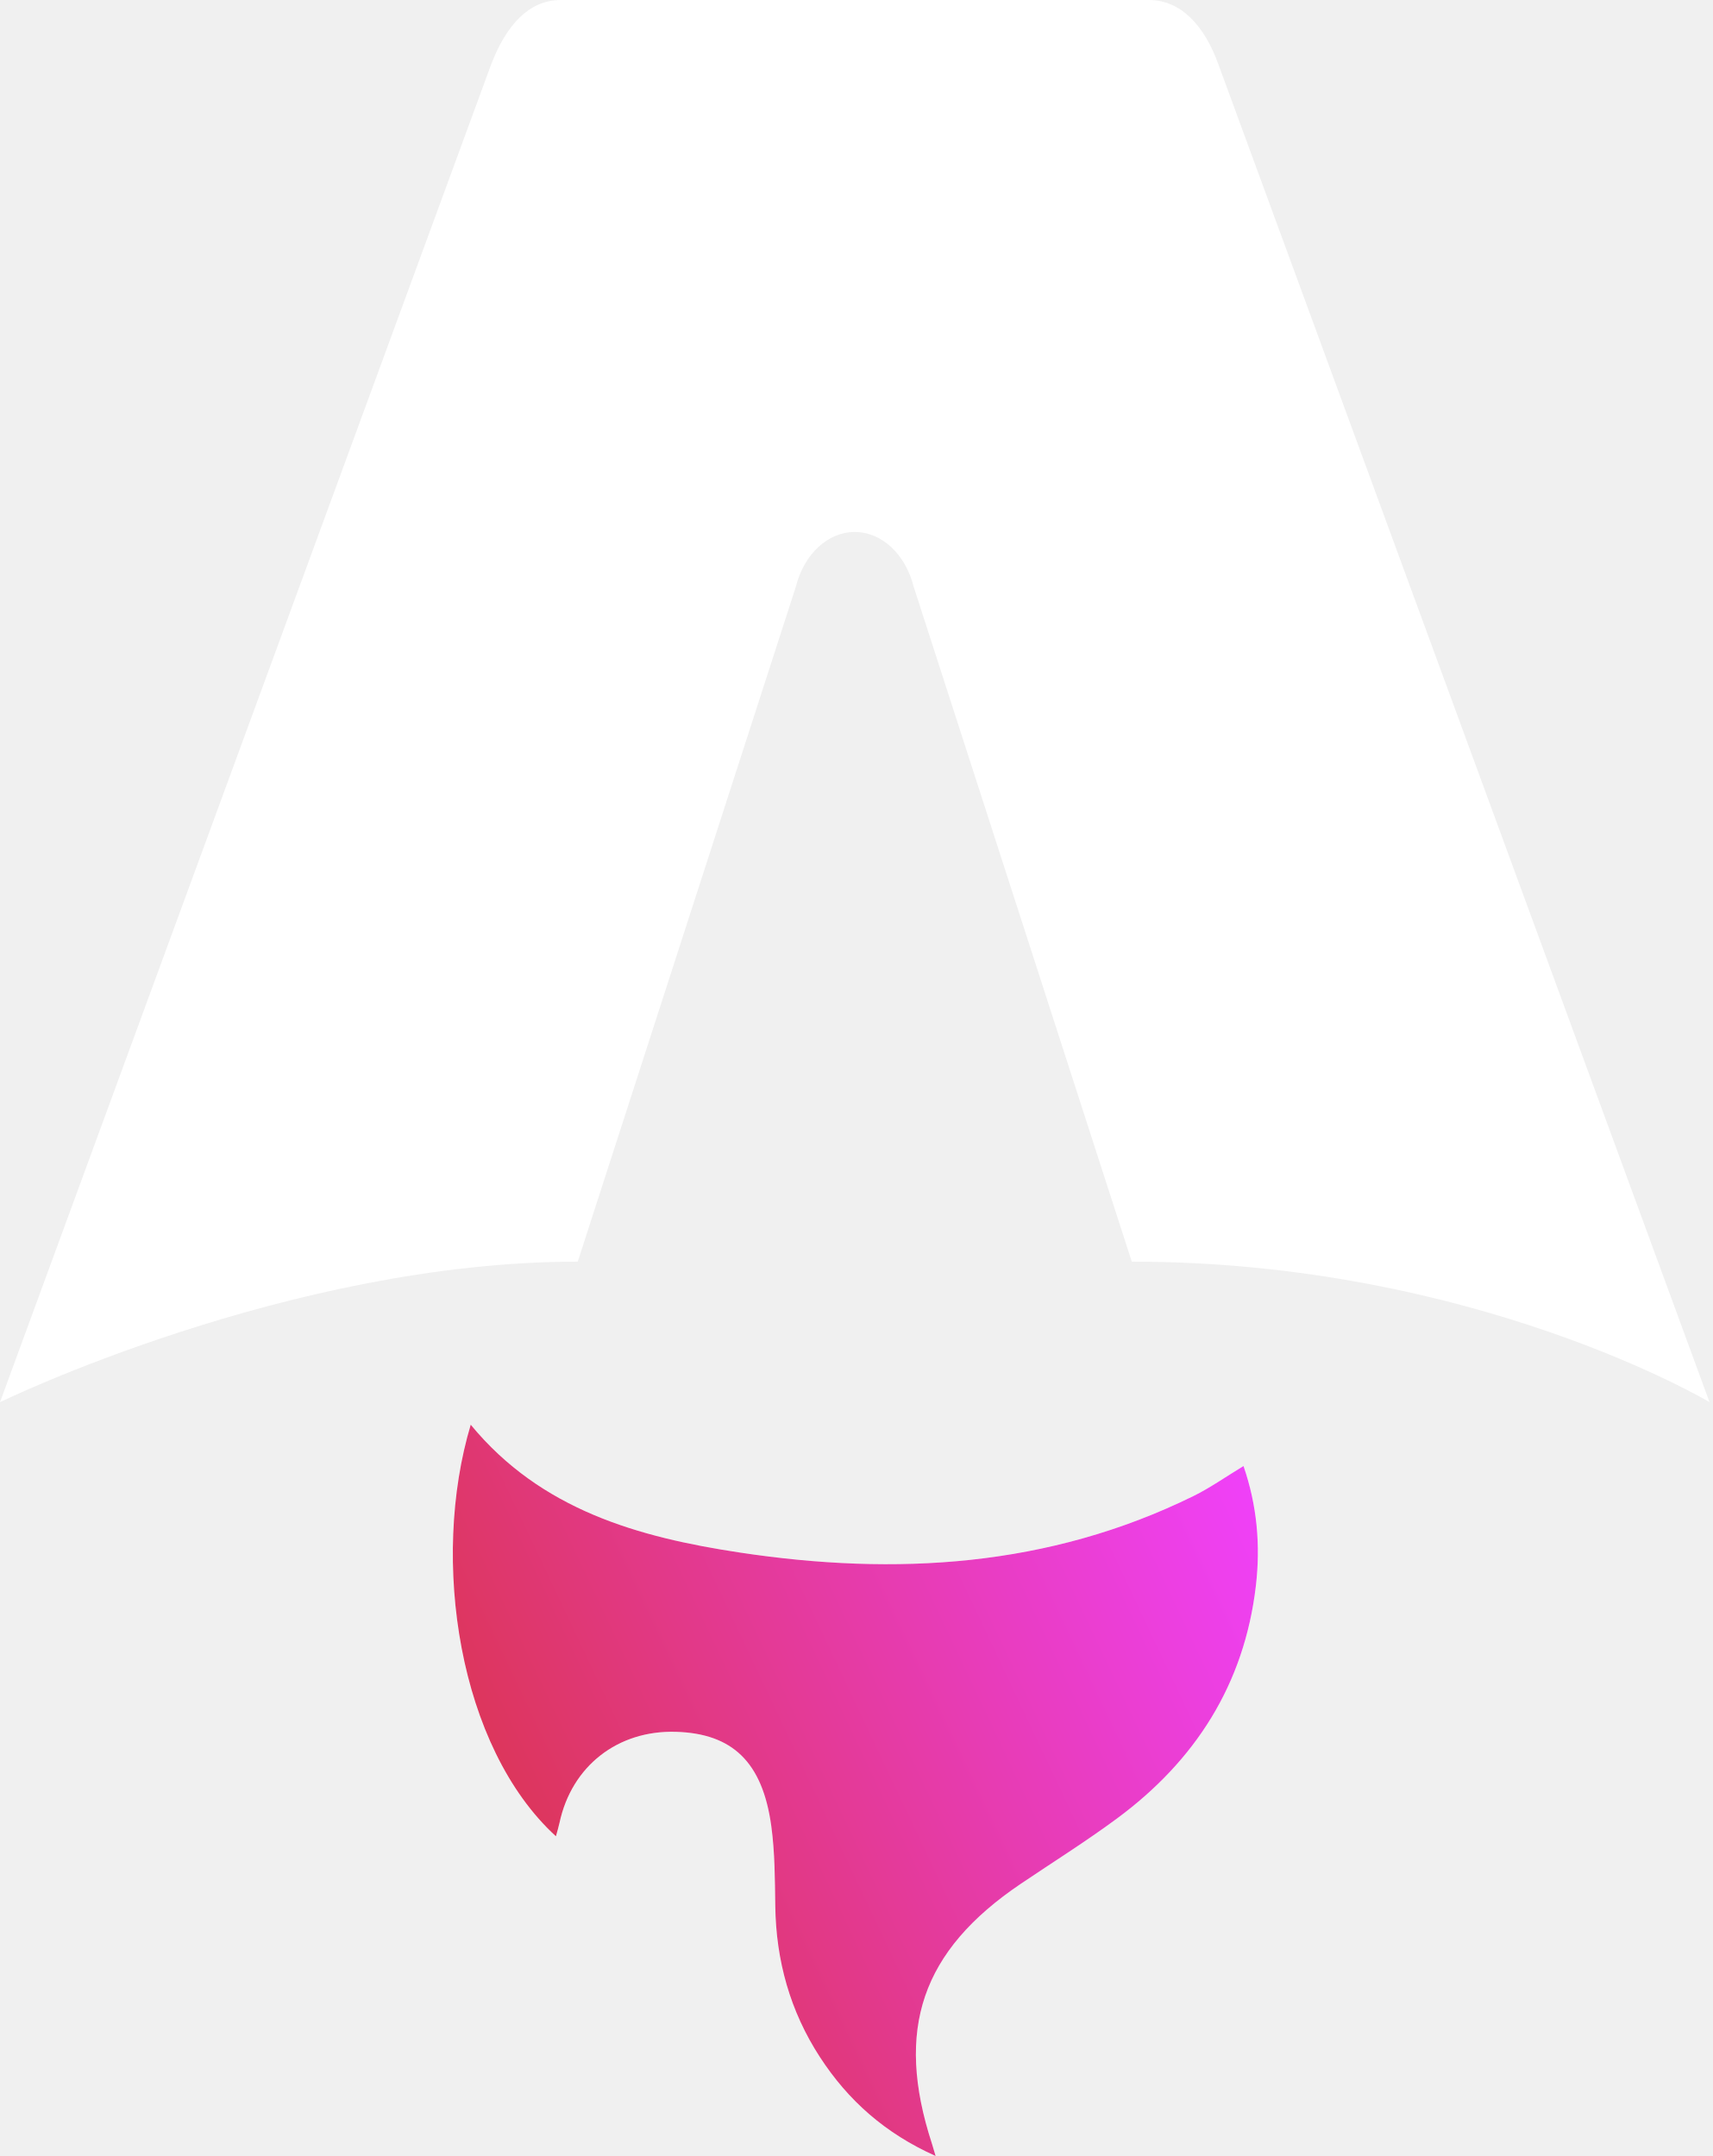
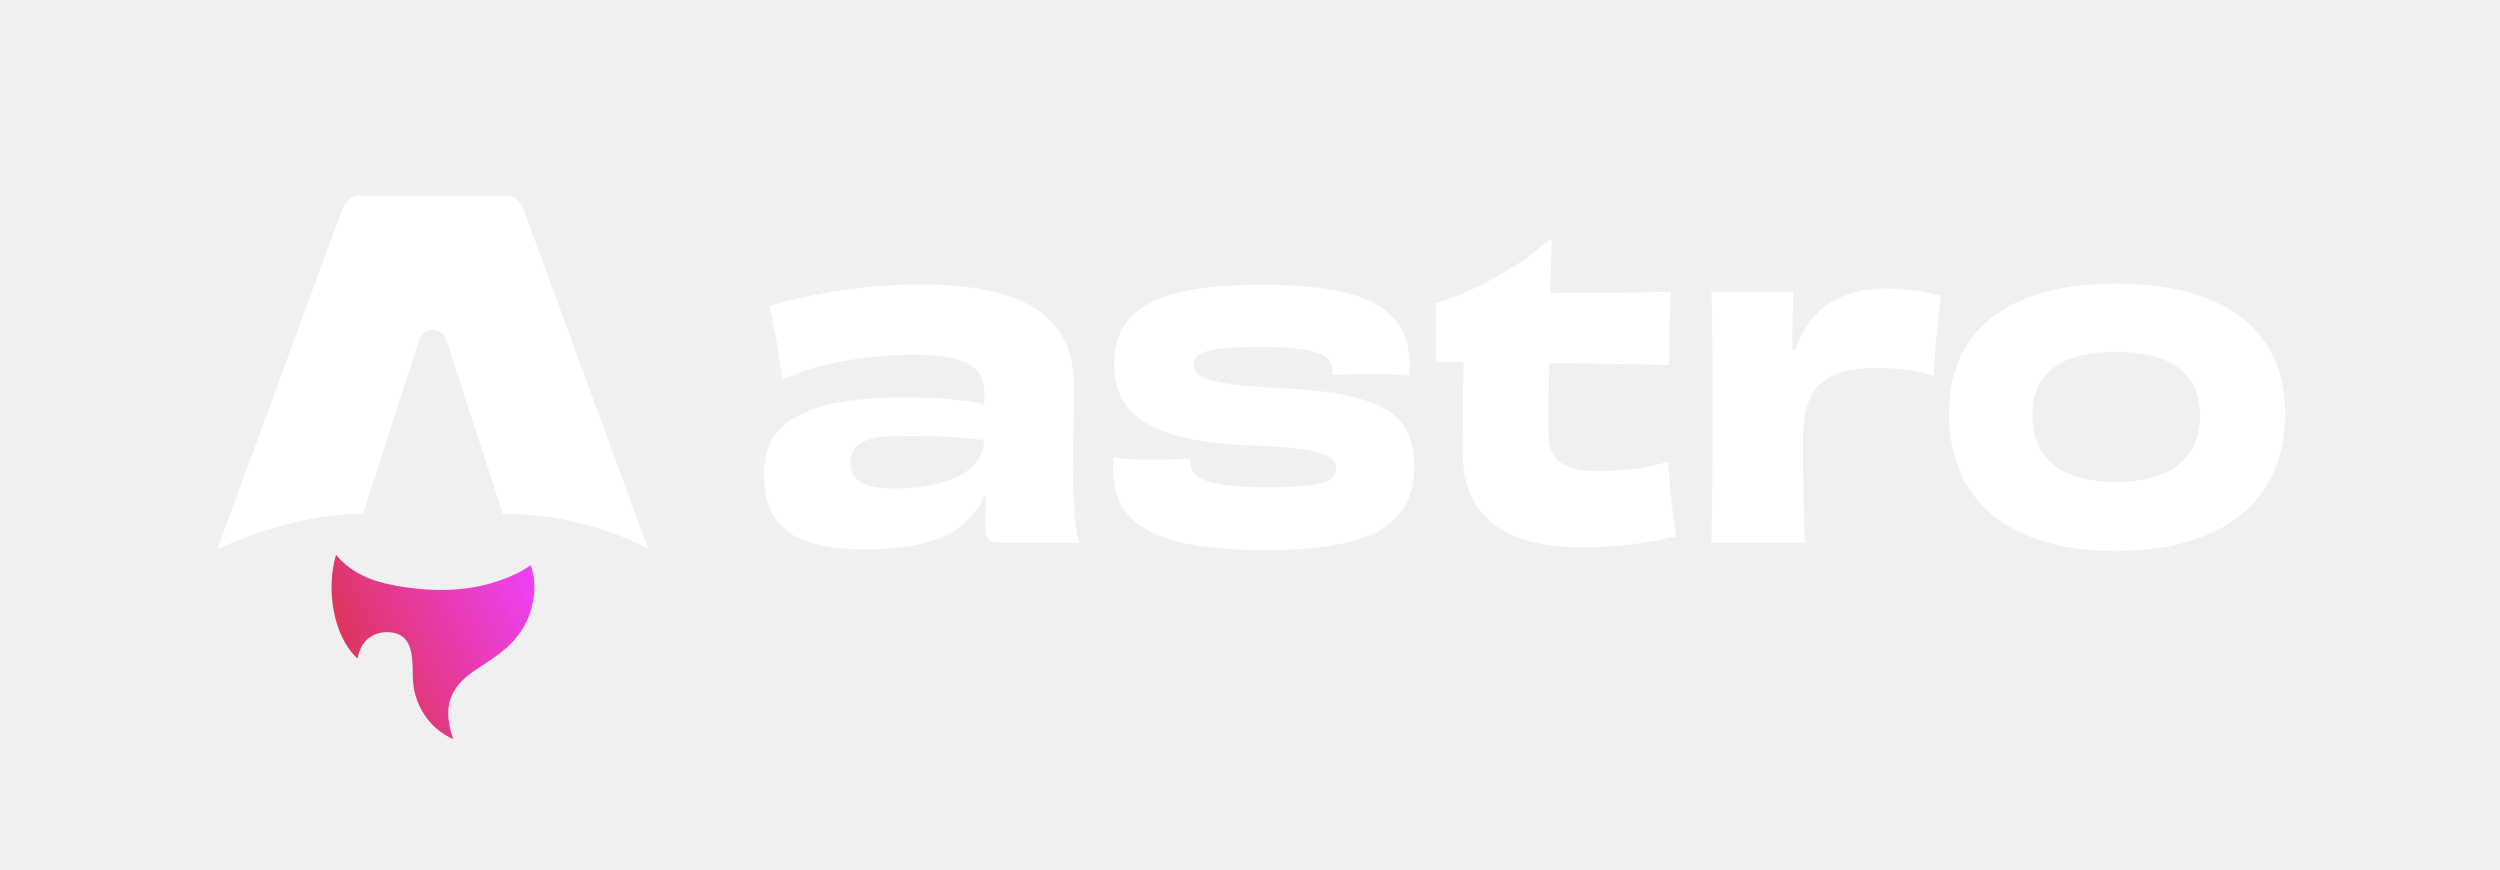
- <svg xmlns="http://www.w3.org/2000/svg" width="85" height="107" viewBox="0 0 85 107" fill="none">
-   <path d="M27.589 91.136C22.756 86.718 21.344 77.433 23.358 70.707C26.85 74.948 31.689 76.291 36.7 77.05C44.438 78.22 52.036 77.782 59.223 74.246C60.045 73.841 60.805 73.303 61.704 72.757C62.378 74.714 62.553 76.689 62.318 78.7C61.745 83.596 59.309 87.378 55.433 90.245C53.883 91.392 52.244 92.417 50.643 93.498C45.726 96.821 44.396 100.718 46.243 106.386C46.287 106.525 46.327 106.663 46.426 107C43.916 105.876 42.082 104.24 40.684 102.089C39.209 99.819 38.507 97.308 38.47 94.591C38.451 93.269 38.451 91.934 38.273 90.631C37.839 87.453 36.347 86.03 33.536 85.948C30.652 85.864 28.37 87.647 27.765 90.455C27.719 90.671 27.652 90.884 27.585 91.134L27.589 91.136Z" fill="white" />
-   <path d="M27.589 91.136C22.756 86.718 21.344 77.433 23.358 70.707C26.85 74.948 31.689 76.291 36.7 77.05C44.438 78.22 52.036 77.782 59.223 74.246C60.045 73.841 60.805 73.303 61.704 72.757C62.378 74.714 62.553 76.689 62.318 78.7C61.745 83.596 59.309 87.378 55.433 90.245C53.883 91.392 52.244 92.417 50.643 93.498C45.726 96.821 44.396 100.718 46.243 106.386C46.287 106.525 46.327 106.663 46.426 107C43.916 105.876 42.082 104.24 40.684 102.089C39.209 99.819 38.507 97.308 38.47 94.591C38.451 93.269 38.451 91.934 38.273 90.631C37.839 87.453 36.347 86.03 33.536 85.948C30.652 85.864 28.37 87.647 27.765 90.455C27.719 90.671 27.652 90.884 27.585 91.134L27.589 91.136Z" fill="url(#paint0_linear_1_59)" />
-   <path d="M0 69.587C0 69.587 14.314 62.614 28.668 62.614L39.49 29.12C39.895 27.501 41.078 26.4 42.414 26.4C43.749 26.4 44.932 27.501 45.338 29.12L56.16 62.614C73.16 62.614 84.828 69.587 84.828 69.587C84.828 69.587 60.514 3.352 60.467 3.219C59.769 1.261 58.591 0 57.003 0H27.827C26.239 0 25.109 1.261 24.363 3.219C24.311 3.35 0 69.587 0 69.587Z" fill="white" />
+ <svg xmlns="http://www.w3.org/2000/svg" width="460" height="160" viewBox="0 0 460 160" fill="none">
+   <path d="M65.785 121.175C61.267 117.045 59.948 108.368 61.83 102.082C65.094 106.045 69.616 107.301 74.3 108.009C81.531 109.103 88.632 108.694 95.349 105.389C96.117 105.011 96.828 104.507 97.667 103.998C98.297 105.826 98.462 107.672 98.241 109.551C97.706 114.127 95.429 117.662 91.807 120.341C90.359 121.413 88.826 122.371 87.33 123.382C82.735 126.487 81.492 130.129 83.218 135.427C83.259 135.556 83.296 135.685 83.389 136C81.043 134.95 79.329 133.421 78.023 131.411C76.644 129.289 75.988 126.942 75.953 124.403C75.936 123.167 75.936 121.92 75.77 120.702C75.364 117.732 73.969 116.402 71.343 116.325C68.647 116.247 66.514 117.913 65.949 120.538C65.905 120.739 65.843 120.938 65.78 121.172L65.785 121.175Z" fill="white" />
+   <path d="M65.785 121.175C61.267 117.045 59.948 108.368 61.83 102.082C65.094 106.045 69.616 107.301 74.3 108.009C81.531 109.103 88.632 108.694 95.349 105.389C96.117 105.011 96.828 104.507 97.667 103.998C98.297 105.826 98.462 107.672 98.241 109.551C97.706 114.127 95.429 117.662 91.807 120.341C90.359 121.413 88.826 122.371 87.33 123.382C82.735 126.487 81.492 130.129 83.218 135.427C83.259 135.556 83.296 135.685 83.389 136C81.043 134.95 79.329 133.421 78.023 131.411C76.644 129.289 75.988 126.942 75.953 124.403C75.936 123.167 75.936 121.92 75.77 120.702C75.364 117.732 73.969 116.402 71.343 116.325C68.647 116.247 66.514 117.913 65.949 120.538C65.905 120.739 65.843 120.938 65.78 121.172L65.785 121.175Z" fill="url(#paint0_linear_1_33)" />
+   <path d="M40 101.034C40 101.034 53.377 94.518 66.792 94.518L76.907 63.215C77.285 61.702 78.391 60.673 79.639 60.673C80.888 60.673 81.993 61.702 82.372 63.215L92.486 94.518C108.374 94.518 119.279 101.034 119.279 101.034C119.279 101.034 96.556 39.133 96.511 39.009C95.859 37.179 94.758 36 93.274 36H66.007C64.523 36 63.466 37.179 62.77 39.009C62.721 39.131 40 101.034 40 101.034Z" fill="white" />
+   <path d="M181.043 81.123C181.043 86.608 174.22 89.884 164.773 89.884C158.624 89.884 156.45 88.36 156.45 85.16C156.45 81.808 159.149 80.209 165.297 80.209C170.846 80.209 175.569 80.285 181.043 80.97V81.123ZM181.118 74.342C177.744 73.581 172.645 73.123 166.572 73.123C148.877 73.123 140.555 77.314 140.555 87.065C140.555 97.198 146.253 101.083 159.449 101.083C170.621 101.083 178.193 98.264 180.968 91.331H181.417C181.342 93.007 181.268 94.683 181.268 95.978C181.268 99.559 181.867 99.864 184.791 99.864H198.587C197.837 97.731 197.388 91.712 197.388 86.532C197.388 80.97 197.612 76.78 197.612 71.143C197.612 59.639 190.715 52.325 169.121 52.325C159.824 52.325 149.477 53.925 141.605 56.287C142.354 59.41 143.404 65.734 143.929 69.847C150.752 66.648 160.424 65.276 167.922 65.276C178.268 65.276 181.118 67.638 181.118 72.438V74.342Z" fill="white" />
+   <path d="M218.971 84.322C217.097 84.551 214.547 84.551 211.923 84.551C209.149 84.551 206.6 84.475 204.875 84.246C204.875 84.856 204.8 85.541 204.8 86.151C204.8 95.674 211.024 101.235 232.917 101.235C253.535 101.235 260.208 95.75 260.208 86.075C260.208 76.933 255.785 72.438 236.216 71.447C220.995 70.762 219.646 69.086 219.646 67.181C219.646 64.972 221.595 63.829 231.792 63.829C242.364 63.829 245.213 65.276 245.213 68.324V69.009C246.713 68.933 249.412 68.857 252.186 68.857C254.81 68.857 257.659 68.933 259.309 69.086C259.309 68.4 259.384 67.79 259.384 67.257C259.384 56.058 250.086 52.401 232.092 52.401C211.848 52.401 205.025 57.353 205.025 67.029C205.025 75.714 210.499 81.123 229.918 81.961C244.238 82.418 245.813 84.018 245.813 86.227C245.813 88.589 243.489 89.655 233.442 89.655C221.895 89.655 218.971 88.055 218.971 84.779V84.322Z" fill="white" />
+   <path d="M284.955 44.173C279.482 49.278 269.66 54.382 264.187 55.753C264.262 58.572 264.262 63.753 264.262 66.572L269.285 66.648C269.21 72.057 269.135 78.609 269.135 82.951C269.135 93.084 274.458 100.702 291.028 100.702C298.001 100.702 302.65 99.94 308.423 98.721C307.823 94.988 307.148 89.274 306.923 84.932C303.475 86.075 299.126 86.684 294.327 86.684C287.654 86.684 284.955 84.856 284.955 79.599C284.955 75.028 284.955 70.762 285.03 66.8C293.578 66.876 302.125 67.029 307.148 67.181C307.073 63.219 307.223 57.506 307.448 53.696C300.176 53.849 292.003 53.925 285.255 53.925C285.33 50.573 285.405 47.373 285.48 44.173H284.955Z" fill="white" />
+   <path d="M329.736 64.286C329.811 60.324 329.886 56.972 329.961 53.696H314.89C315.115 60.248 315.115 66.953 315.115 76.78C315.115 86.608 315.04 93.388 314.89 99.864H332.135C331.835 95.293 331.76 87.598 331.76 81.046C331.76 70.686 335.959 67.714 345.481 67.714C349.905 67.714 353.054 68.248 355.828 69.238C355.903 65.353 356.653 57.81 357.102 54.458C354.253 53.62 351.104 53.087 347.28 53.087C339.108 53.011 333.11 56.363 330.336 64.362L329.736 64.286Z" fill="white" />
+   <path d="M404.808 76.475C404.808 84.779 398.81 88.665 389.363 88.665C379.991 88.665 373.993 85.008 373.993 76.475C373.993 67.943 380.066 64.743 389.363 64.743C398.735 64.743 404.808 68.171 404.808 76.475ZM420.478 76.094C420.478 59.563 407.582 52.173 389.363 52.173C371.069 52.173 358.623 59.563 358.623 76.094C358.623 92.55 370.244 101.388 389.288 101.388C408.482 101.388 420.478 92.55 420.478 76.094Z" fill="white" />
  <defs>
-     <linearGradient id="paint0_linear_1_59" x1="22.47" y1="107" x2="69.145" y2="84.947" gradientUnits="userSpaceOnUse">
+     <linearGradient id="paint0_linear_1_33" x1="61" y1="136" x2="104.622" y2="115.39" gradientUnits="userSpaceOnUse">
      <stop stop-color="#D83333" />
      <stop offset="1" stop-color="#F041FF" />
    </linearGradient>
  </defs>
</svg>
